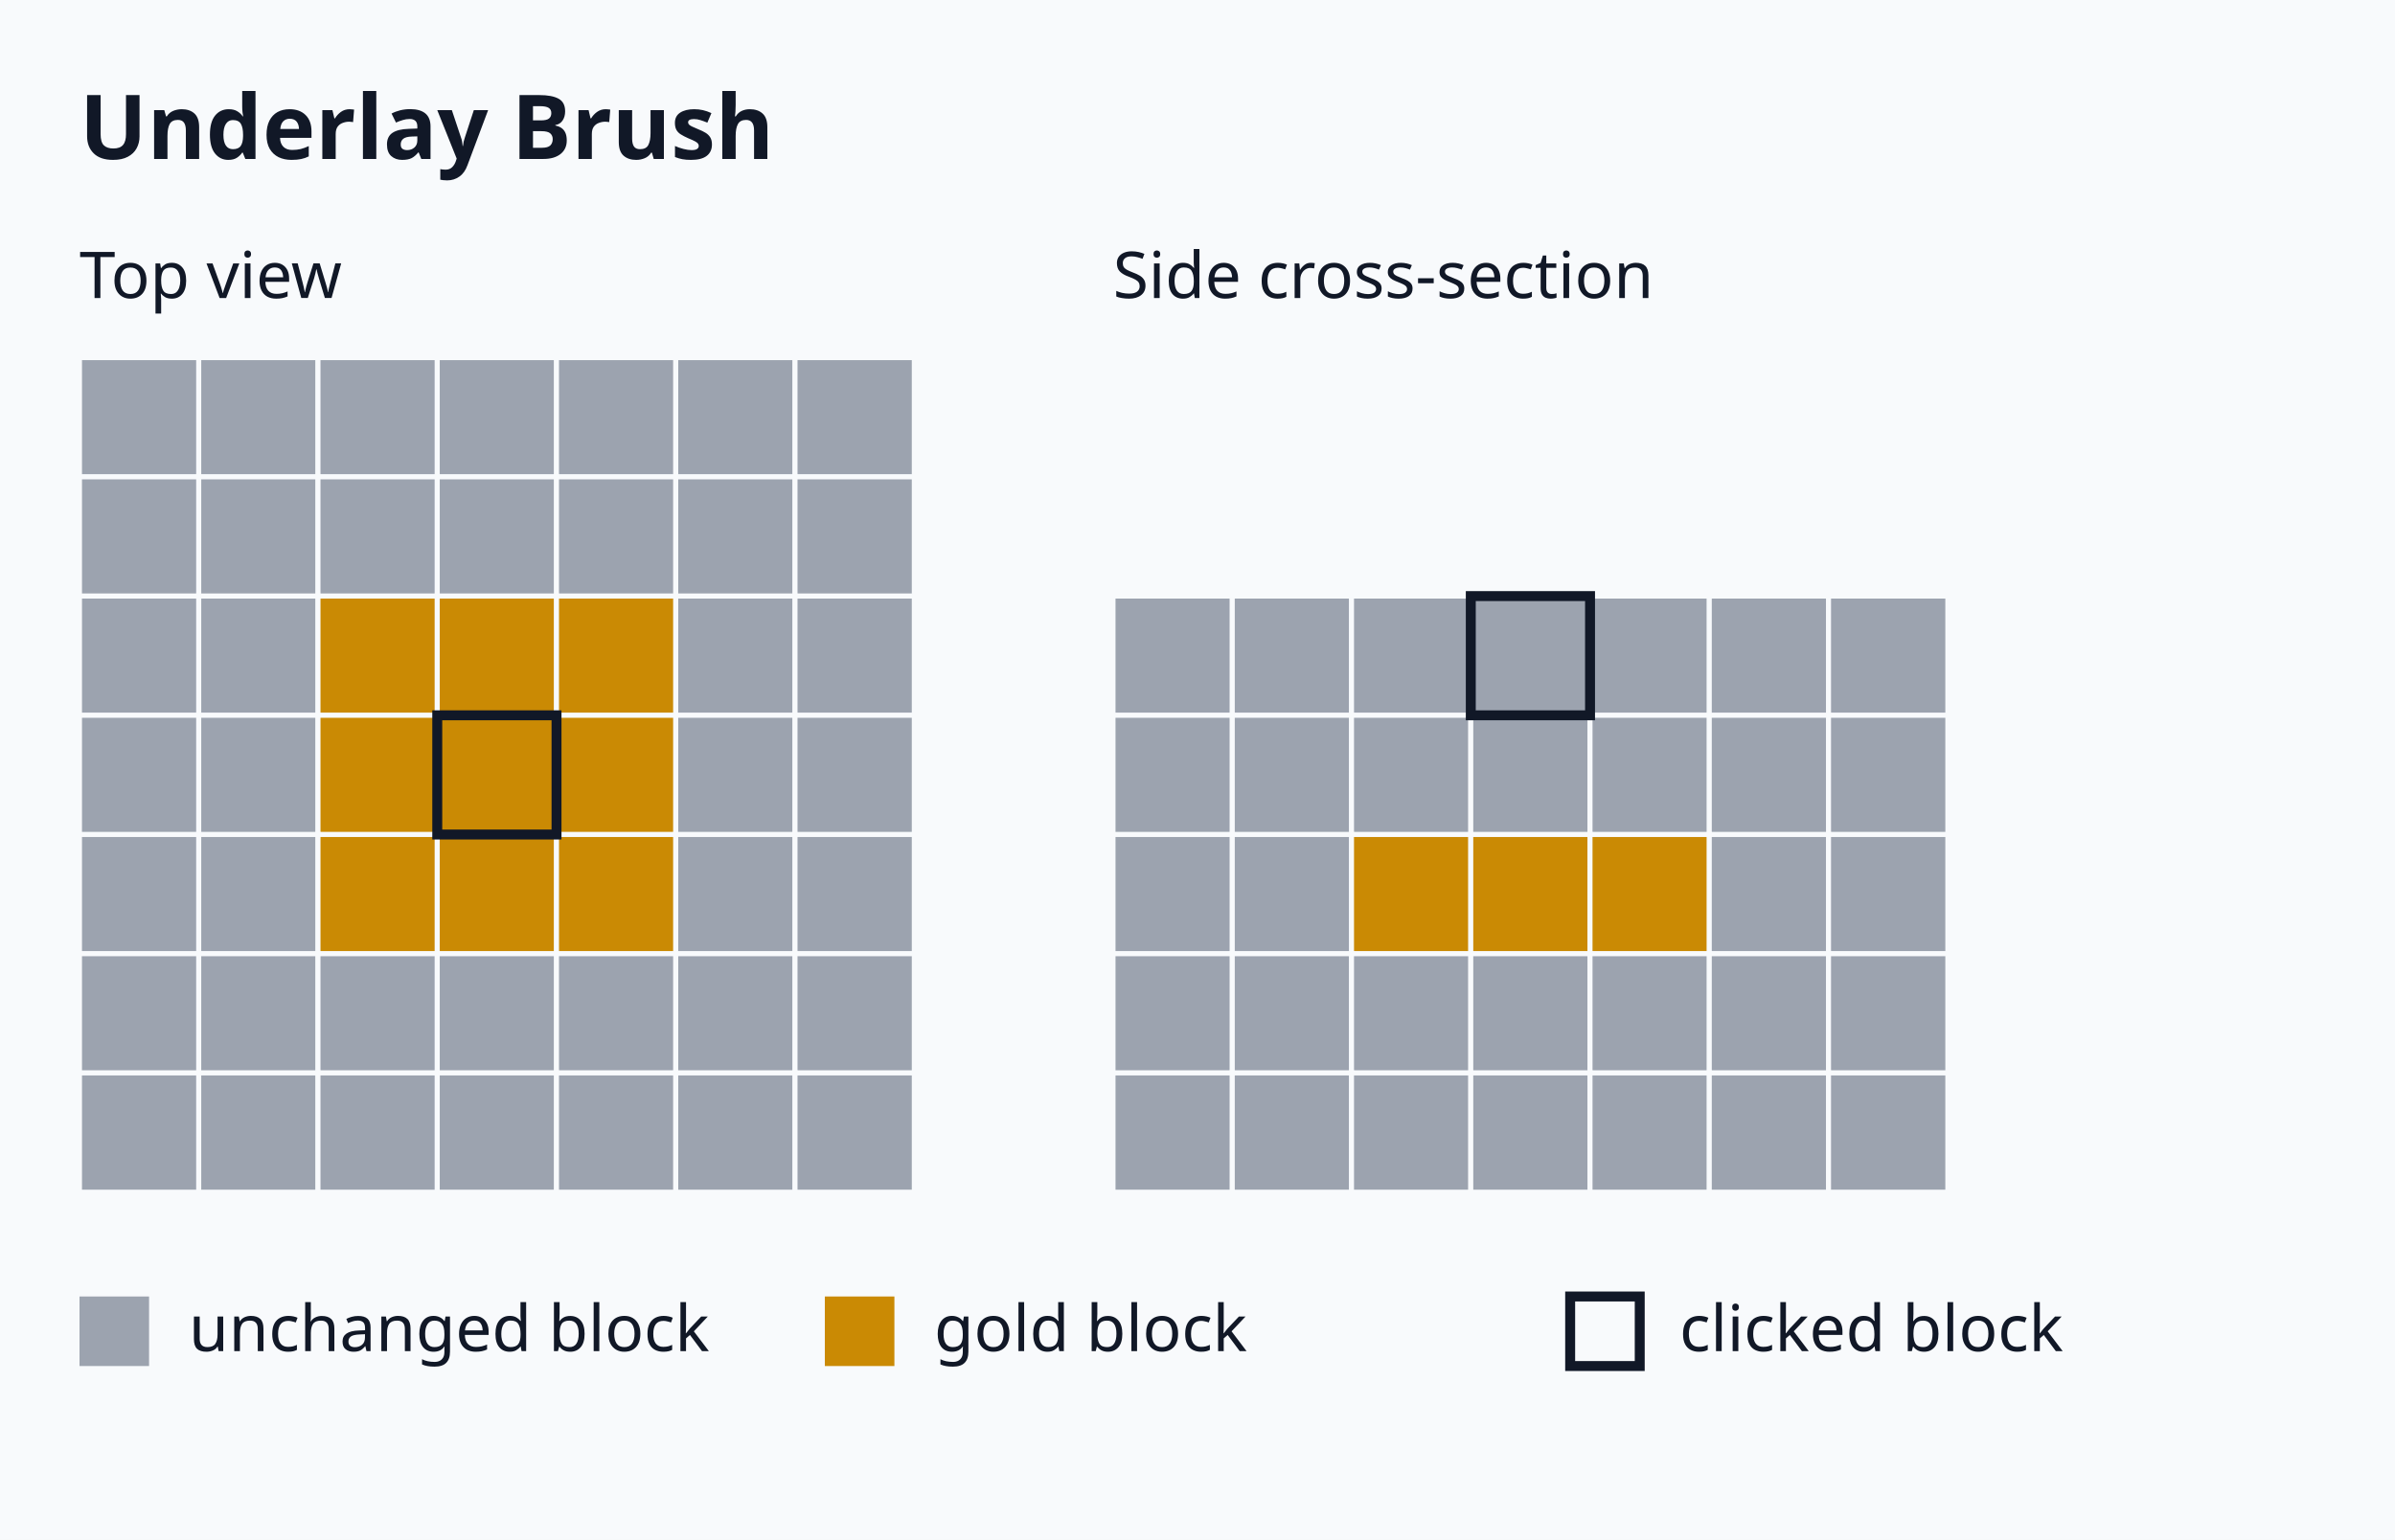
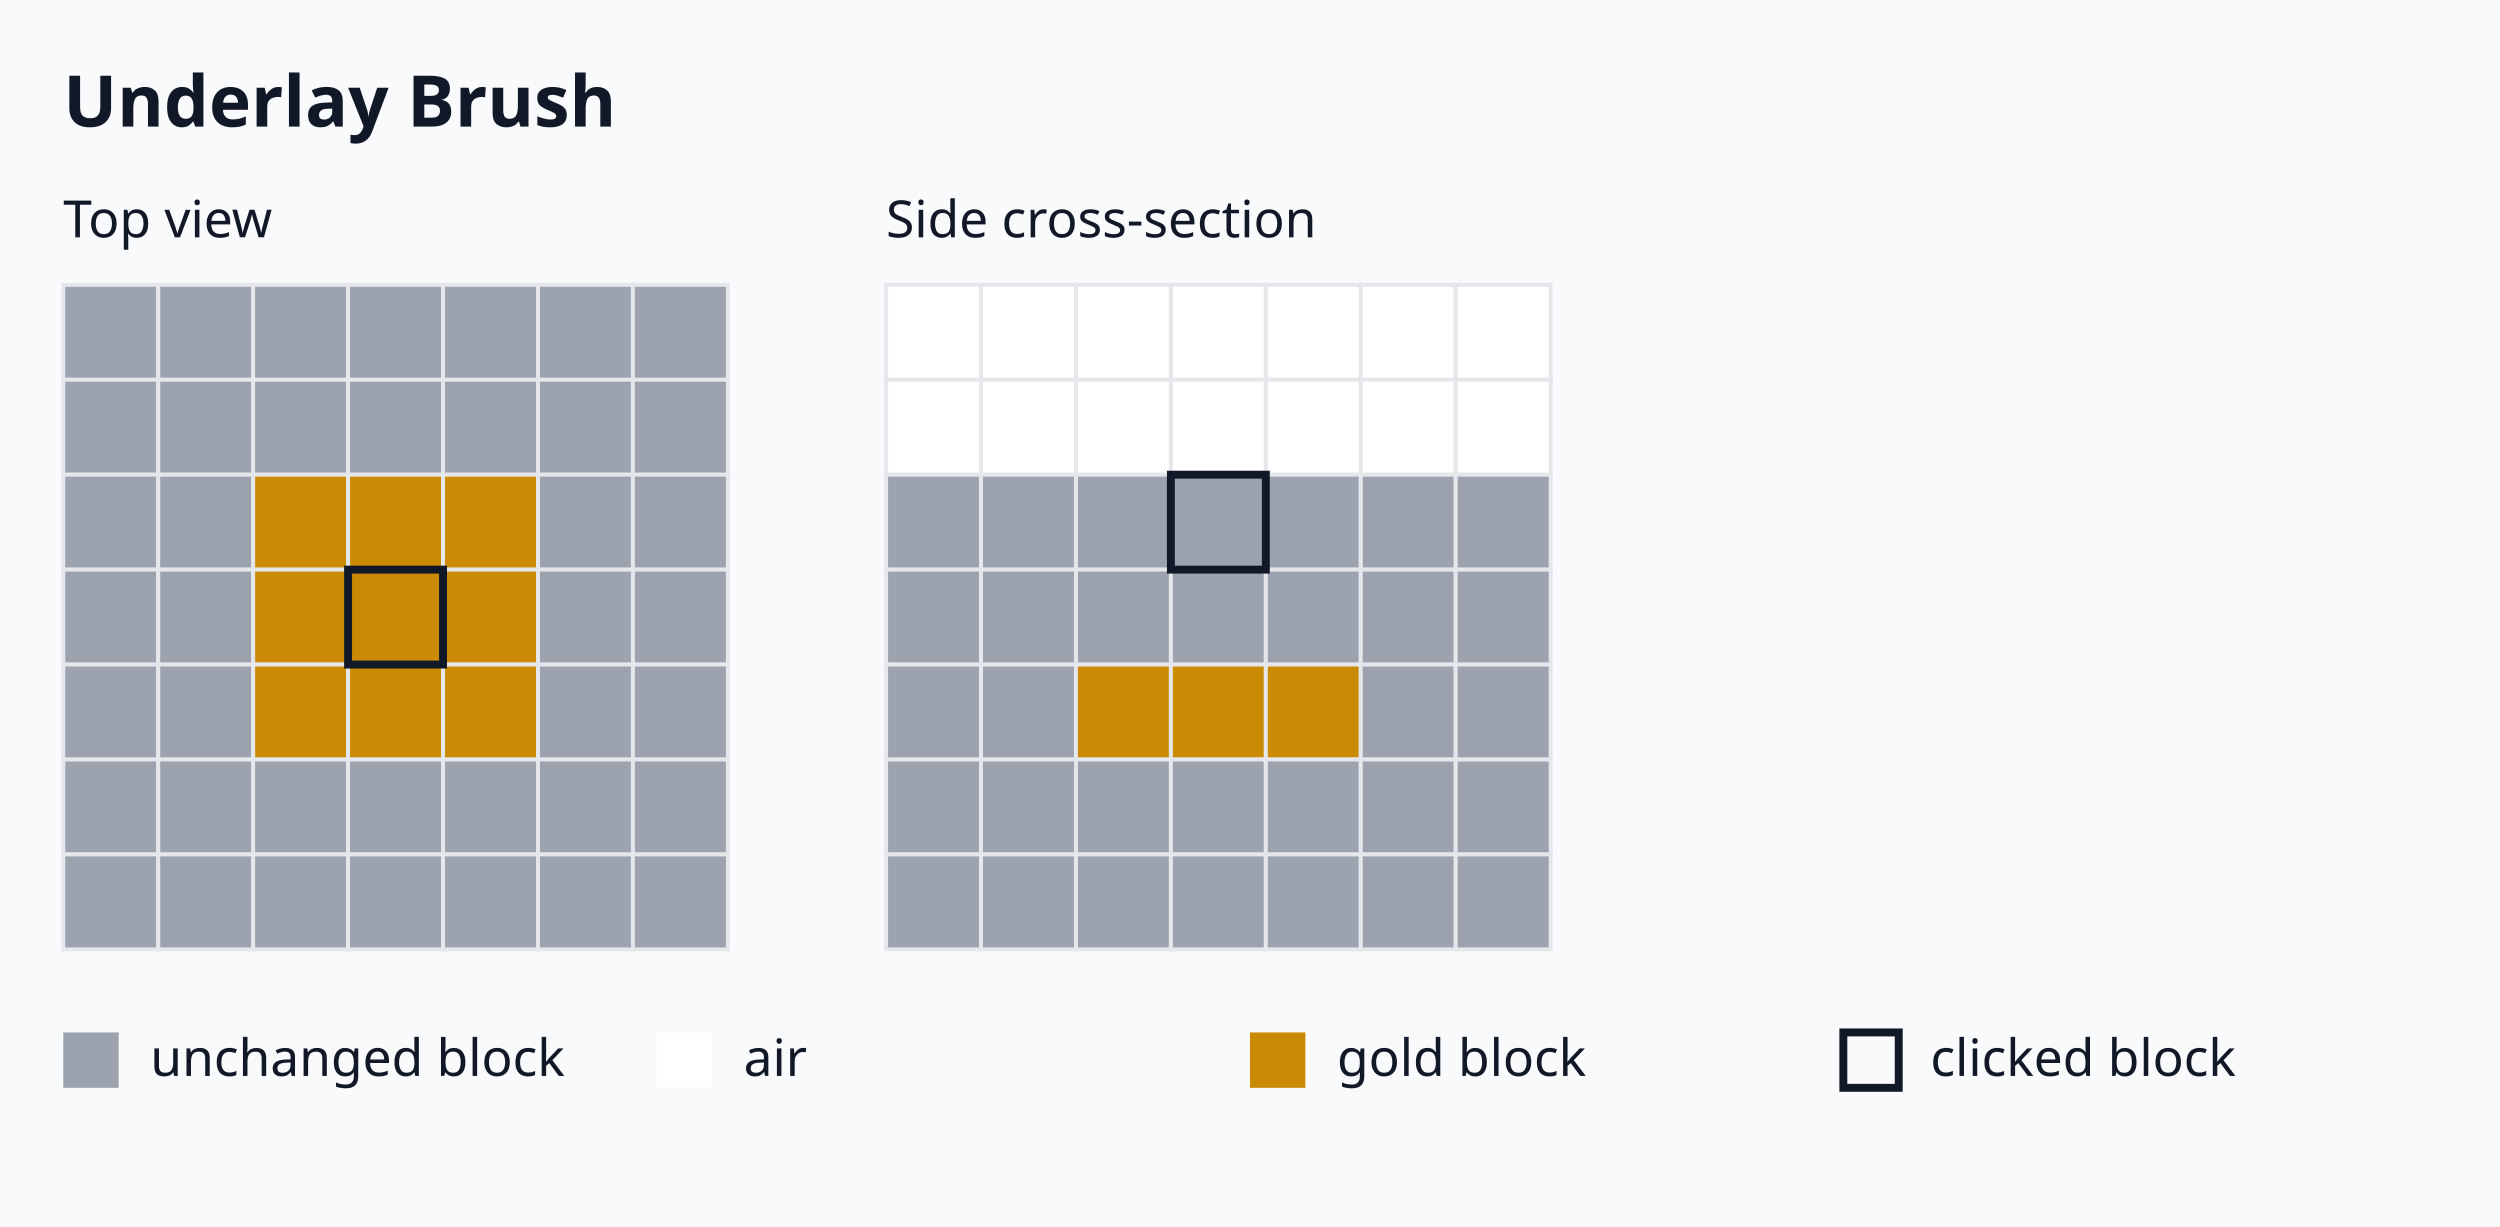
- <svg xmlns="http://www.w3.org/2000/svg" width="482" height="310" viewBox="0 0 482 310">
-   <rect x="0" y="0" width="482" height="310" fill="#f8fafc" stroke="none" stroke-width="0" />
+ <svg xmlns="http://www.w3.org/2000/svg" width="632" height="310" viewBox="0 0 632 310">
+   <rect x="0" y="0" width="632" height="310" fill="#f8fafc" stroke="none" stroke-width="0" />
  <text x="16" y="32" font-family="sans-serif" font-size="18" font-weight="bold" fill="#111827">Underlay Brush</text>
  <text x="16" y="60" font-family="sans-serif" font-size="13" font-weight="normal" fill="#111827">Top view</text>
  <text x="224" y="60" font-family="sans-serif" font-size="13" font-weight="normal" fill="#111827">Side cross-section</text>
-   <rect x="16" y="72" width="24" height="24" fill="#9ca3af" stroke="#f8fafc" stroke-width="1" />
-   <rect x="40" y="72" width="24" height="24" fill="#9ca3af" stroke="#f8fafc" stroke-width="1" />
-   <rect x="64" y="72" width="24" height="24" fill="#9ca3af" stroke="#f8fafc" stroke-width="1" />
-   <rect x="88" y="72" width="24" height="24" fill="#9ca3af" stroke="#f8fafc" stroke-width="1" />
-   <rect x="112" y="72" width="24" height="24" fill="#9ca3af" stroke="#f8fafc" stroke-width="1" />
-   <rect x="136" y="72" width="24" height="24" fill="#9ca3af" stroke="#f8fafc" stroke-width="1" />
-   <rect x="160" y="72" width="24" height="24" fill="#9ca3af" stroke="#f8fafc" stroke-width="1" />
-   <rect x="16" y="96" width="24" height="24" fill="#9ca3af" stroke="#f8fafc" stroke-width="1" />
-   <rect x="40" y="96" width="24" height="24" fill="#9ca3af" stroke="#f8fafc" stroke-width="1" />
-   <rect x="64" y="96" width="24" height="24" fill="#9ca3af" stroke="#f8fafc" stroke-width="1" />
-   <rect x="88" y="96" width="24" height="24" fill="#9ca3af" stroke="#f8fafc" stroke-width="1" />
-   <rect x="112" y="96" width="24" height="24" fill="#9ca3af" stroke="#f8fafc" stroke-width="1" />
-   <rect x="136" y="96" width="24" height="24" fill="#9ca3af" stroke="#f8fafc" stroke-width="1" />
-   <rect x="160" y="96" width="24" height="24" fill="#9ca3af" stroke="#f8fafc" stroke-width="1" />
-   <rect x="16" y="120" width="24" height="24" fill="#9ca3af" stroke="#f8fafc" stroke-width="1" />
-   <rect x="40" y="120" width="24" height="24" fill="#9ca3af" stroke="#f8fafc" stroke-width="1" />
-   <rect x="64" y="120" width="24" height="24" fill="#ca8a04" stroke="#f8fafc" stroke-width="1" />
-   <rect x="88" y="120" width="24" height="24" fill="#ca8a04" stroke="#f8fafc" stroke-width="1" />
-   <rect x="112" y="120" width="24" height="24" fill="#ca8a04" stroke="#f8fafc" stroke-width="1" />
-   <rect x="136" y="120" width="24" height="24" fill="#9ca3af" stroke="#f8fafc" stroke-width="1" />
-   <rect x="160" y="120" width="24" height="24" fill="#9ca3af" stroke="#f8fafc" stroke-width="1" />
-   <rect x="16" y="144" width="24" height="24" fill="#9ca3af" stroke="#f8fafc" stroke-width="1" />
-   <rect x="40" y="144" width="24" height="24" fill="#9ca3af" stroke="#f8fafc" stroke-width="1" />
-   <rect x="64" y="144" width="24" height="24" fill="#ca8a04" stroke="#f8fafc" stroke-width="1" />
-   <rect x="88" y="144" width="24" height="24" fill="#ca8a04" stroke="#f8fafc" stroke-width="1" />
-   <rect x="112" y="144" width="24" height="24" fill="#ca8a04" stroke="#f8fafc" stroke-width="1" />
-   <rect x="136" y="144" width="24" height="24" fill="#9ca3af" stroke="#f8fafc" stroke-width="1" />
-   <rect x="160" y="144" width="24" height="24" fill="#9ca3af" stroke="#f8fafc" stroke-width="1" />
-   <rect x="16" y="168" width="24" height="24" fill="#9ca3af" stroke="#f8fafc" stroke-width="1" />
-   <rect x="40" y="168" width="24" height="24" fill="#9ca3af" stroke="#f8fafc" stroke-width="1" />
-   <rect x="64" y="168" width="24" height="24" fill="#ca8a04" stroke="#f8fafc" stroke-width="1" />
-   <rect x="88" y="168" width="24" height="24" fill="#ca8a04" stroke="#f8fafc" stroke-width="1" />
-   <rect x="112" y="168" width="24" height="24" fill="#ca8a04" stroke="#f8fafc" stroke-width="1" />
-   <rect x="136" y="168" width="24" height="24" fill="#9ca3af" stroke="#f8fafc" stroke-width="1" />
-   <rect x="160" y="168" width="24" height="24" fill="#9ca3af" stroke="#f8fafc" stroke-width="1" />
-   <rect x="16" y="192" width="24" height="24" fill="#9ca3af" stroke="#f8fafc" stroke-width="1" />
-   <rect x="40" y="192" width="24" height="24" fill="#9ca3af" stroke="#f8fafc" stroke-width="1" />
-   <rect x="64" y="192" width="24" height="24" fill="#9ca3af" stroke="#f8fafc" stroke-width="1" />
-   <rect x="88" y="192" width="24" height="24" fill="#9ca3af" stroke="#f8fafc" stroke-width="1" />
-   <rect x="112" y="192" width="24" height="24" fill="#9ca3af" stroke="#f8fafc" stroke-width="1" />
-   <rect x="136" y="192" width="24" height="24" fill="#9ca3af" stroke="#f8fafc" stroke-width="1" />
-   <rect x="160" y="192" width="24" height="24" fill="#9ca3af" stroke="#f8fafc" stroke-width="1" />
-   <rect x="16" y="216" width="24" height="24" fill="#9ca3af" stroke="#f8fafc" stroke-width="1" />
-   <rect x="40" y="216" width="24" height="24" fill="#9ca3af" stroke="#f8fafc" stroke-width="1" />
-   <rect x="64" y="216" width="24" height="24" fill="#9ca3af" stroke="#f8fafc" stroke-width="1" />
-   <rect x="88" y="216" width="24" height="24" fill="#9ca3af" stroke="#f8fafc" stroke-width="1" />
-   <rect x="112" y="216" width="24" height="24" fill="#9ca3af" stroke="#f8fafc" stroke-width="1" />
-   <rect x="136" y="216" width="24" height="24" fill="#9ca3af" stroke="#f8fafc" stroke-width="1" />
-   <rect x="160" y="216" width="24" height="24" fill="#9ca3af" stroke="#f8fafc" stroke-width="1" />
+   <rect x="16" y="72" width="24" height="24" fill="#9ca3af" stroke="#e5e7eb" stroke-width="1" />
+   <rect x="40" y="72" width="24" height="24" fill="#9ca3af" stroke="#e5e7eb" stroke-width="1" />
+   <rect x="64" y="72" width="24" height="24" fill="#9ca3af" stroke="#e5e7eb" stroke-width="1" />
+   <rect x="88" y="72" width="24" height="24" fill="#9ca3af" stroke="#e5e7eb" stroke-width="1" />
+   <rect x="112" y="72" width="24" height="24" fill="#9ca3af" stroke="#e5e7eb" stroke-width="1" />
+   <rect x="136" y="72" width="24" height="24" fill="#9ca3af" stroke="#e5e7eb" stroke-width="1" />
+   <rect x="160" y="72" width="24" height="24" fill="#9ca3af" stroke="#e5e7eb" stroke-width="1" />
+   <rect x="16" y="96" width="24" height="24" fill="#9ca3af" stroke="#e5e7eb" stroke-width="1" />
+   <rect x="40" y="96" width="24" height="24" fill="#9ca3af" stroke="#e5e7eb" stroke-width="1" />
+   <rect x="64" y="96" width="24" height="24" fill="#9ca3af" stroke="#e5e7eb" stroke-width="1" />
+   <rect x="88" y="96" width="24" height="24" fill="#9ca3af" stroke="#e5e7eb" stroke-width="1" />
+   <rect x="112" y="96" width="24" height="24" fill="#9ca3af" stroke="#e5e7eb" stroke-width="1" />
+   <rect x="136" y="96" width="24" height="24" fill="#9ca3af" stroke="#e5e7eb" stroke-width="1" />
+   <rect x="160" y="96" width="24" height="24" fill="#9ca3af" stroke="#e5e7eb" stroke-width="1" />
+   <rect x="16" y="120" width="24" height="24" fill="#9ca3af" stroke="#e5e7eb" stroke-width="1" />
+   <rect x="40" y="120" width="24" height="24" fill="#9ca3af" stroke="#e5e7eb" stroke-width="1" />
+   <rect x="64" y="120" width="24" height="24" fill="#ca8a04" stroke="#e5e7eb" stroke-width="1" />
+   <rect x="88" y="120" width="24" height="24" fill="#ca8a04" stroke="#e5e7eb" stroke-width="1" />
+   <rect x="112" y="120" width="24" height="24" fill="#ca8a04" stroke="#e5e7eb" stroke-width="1" />
+   <rect x="136" y="120" width="24" height="24" fill="#9ca3af" stroke="#e5e7eb" stroke-width="1" />
+   <rect x="160" y="120" width="24" height="24" fill="#9ca3af" stroke="#e5e7eb" stroke-width="1" />
+   <rect x="16" y="144" width="24" height="24" fill="#9ca3af" stroke="#e5e7eb" stroke-width="1" />
+   <rect x="40" y="144" width="24" height="24" fill="#9ca3af" stroke="#e5e7eb" stroke-width="1" />
+   <rect x="64" y="144" width="24" height="24" fill="#ca8a04" stroke="#e5e7eb" stroke-width="1" />
+   <rect x="88" y="144" width="24" height="24" fill="#ca8a04" stroke="#e5e7eb" stroke-width="1" />
+   <rect x="112" y="144" width="24" height="24" fill="#ca8a04" stroke="#e5e7eb" stroke-width="1" />
+   <rect x="136" y="144" width="24" height="24" fill="#9ca3af" stroke="#e5e7eb" stroke-width="1" />
+   <rect x="160" y="144" width="24" height="24" fill="#9ca3af" stroke="#e5e7eb" stroke-width="1" />
+   <rect x="16" y="168" width="24" height="24" fill="#9ca3af" stroke="#e5e7eb" stroke-width="1" />
+   <rect x="40" y="168" width="24" height="24" fill="#9ca3af" stroke="#e5e7eb" stroke-width="1" />
+   <rect x="64" y="168" width="24" height="24" fill="#ca8a04" stroke="#e5e7eb" stroke-width="1" />
+   <rect x="88" y="168" width="24" height="24" fill="#ca8a04" stroke="#e5e7eb" stroke-width="1" />
+   <rect x="112" y="168" width="24" height="24" fill="#ca8a04" stroke="#e5e7eb" stroke-width="1" />
+   <rect x="136" y="168" width="24" height="24" fill="#9ca3af" stroke="#e5e7eb" stroke-width="1" />
+   <rect x="160" y="168" width="24" height="24" fill="#9ca3af" stroke="#e5e7eb" stroke-width="1" />
+   <rect x="16" y="192" width="24" height="24" fill="#9ca3af" stroke="#e5e7eb" stroke-width="1" />
+   <rect x="40" y="192" width="24" height="24" fill="#9ca3af" stroke="#e5e7eb" stroke-width="1" />
+   <rect x="64" y="192" width="24" height="24" fill="#9ca3af" stroke="#e5e7eb" stroke-width="1" />
+   <rect x="88" y="192" width="24" height="24" fill="#9ca3af" stroke="#e5e7eb" stroke-width="1" />
+   <rect x="112" y="192" width="24" height="24" fill="#9ca3af" stroke="#e5e7eb" stroke-width="1" />
+   <rect x="136" y="192" width="24" height="24" fill="#9ca3af" stroke="#e5e7eb" stroke-width="1" />
+   <rect x="160" y="192" width="24" height="24" fill="#9ca3af" stroke="#e5e7eb" stroke-width="1" />
+   <rect x="16" y="216" width="24" height="24" fill="#9ca3af" stroke="#e5e7eb" stroke-width="1" />
+   <rect x="40" y="216" width="24" height="24" fill="#9ca3af" stroke="#e5e7eb" stroke-width="1" />
+   <rect x="64" y="216" width="24" height="24" fill="#9ca3af" stroke="#e5e7eb" stroke-width="1" />
+   <rect x="88" y="216" width="24" height="24" fill="#9ca3af" stroke="#e5e7eb" stroke-width="1" />
+   <rect x="112" y="216" width="24" height="24" fill="#9ca3af" stroke="#e5e7eb" stroke-width="1" />
+   <rect x="136" y="216" width="24" height="24" fill="#9ca3af" stroke="#e5e7eb" stroke-width="1" />
+   <rect x="160" y="216" width="24" height="24" fill="#9ca3af" stroke="#e5e7eb" stroke-width="1" />
  <rect x="88" y="144" width="24" height="24" fill="none" stroke="#111827" stroke-width="2" />
-   <rect x="224" y="120" width="24" height="24" fill="#9ca3af" stroke="#f8fafc" stroke-width="1" />
-   <rect x="248" y="120" width="24" height="24" fill="#9ca3af" stroke="#f8fafc" stroke-width="1" />
-   <rect x="272" y="120" width="24" height="24" fill="#9ca3af" stroke="#f8fafc" stroke-width="1" />
-   <rect x="296" y="120" width="24" height="24" fill="#9ca3af" stroke="#f8fafc" stroke-width="1" />
-   <rect x="320" y="120" width="24" height="24" fill="#9ca3af" stroke="#f8fafc" stroke-width="1" />
-   <rect x="344" y="120" width="24" height="24" fill="#9ca3af" stroke="#f8fafc" stroke-width="1" />
-   <rect x="368" y="120" width="24" height="24" fill="#9ca3af" stroke="#f8fafc" stroke-width="1" />
-   <rect x="224" y="144" width="24" height="24" fill="#9ca3af" stroke="#f8fafc" stroke-width="1" />
-   <rect x="248" y="144" width="24" height="24" fill="#9ca3af" stroke="#f8fafc" stroke-width="1" />
-   <rect x="272" y="144" width="24" height="24" fill="#9ca3af" stroke="#f8fafc" stroke-width="1" />
-   <rect x="296" y="144" width="24" height="24" fill="#9ca3af" stroke="#f8fafc" stroke-width="1" />
-   <rect x="320" y="144" width="24" height="24" fill="#9ca3af" stroke="#f8fafc" stroke-width="1" />
-   <rect x="344" y="144" width="24" height="24" fill="#9ca3af" stroke="#f8fafc" stroke-width="1" />
-   <rect x="368" y="144" width="24" height="24" fill="#9ca3af" stroke="#f8fafc" stroke-width="1" />
-   <rect x="224" y="168" width="24" height="24" fill="#9ca3af" stroke="#f8fafc" stroke-width="1" />
-   <rect x="248" y="168" width="24" height="24" fill="#9ca3af" stroke="#f8fafc" stroke-width="1" />
-   <rect x="272" y="168" width="24" height="24" fill="#ca8a04" stroke="#f8fafc" stroke-width="1" />
-   <rect x="296" y="168" width="24" height="24" fill="#ca8a04" stroke="#f8fafc" stroke-width="1" />
-   <rect x="320" y="168" width="24" height="24" fill="#ca8a04" stroke="#f8fafc" stroke-width="1" />
-   <rect x="344" y="168" width="24" height="24" fill="#9ca3af" stroke="#f8fafc" stroke-width="1" />
-   <rect x="368" y="168" width="24" height="24" fill="#9ca3af" stroke="#f8fafc" stroke-width="1" />
-   <rect x="224" y="192" width="24" height="24" fill="#9ca3af" stroke="#f8fafc" stroke-width="1" />
-   <rect x="248" y="192" width="24" height="24" fill="#9ca3af" stroke="#f8fafc" stroke-width="1" />
-   <rect x="272" y="192" width="24" height="24" fill="#9ca3af" stroke="#f8fafc" stroke-width="1" />
-   <rect x="296" y="192" width="24" height="24" fill="#9ca3af" stroke="#f8fafc" stroke-width="1" />
-   <rect x="320" y="192" width="24" height="24" fill="#9ca3af" stroke="#f8fafc" stroke-width="1" />
-   <rect x="344" y="192" width="24" height="24" fill="#9ca3af" stroke="#f8fafc" stroke-width="1" />
-   <rect x="368" y="192" width="24" height="24" fill="#9ca3af" stroke="#f8fafc" stroke-width="1" />
-   <rect x="224" y="216" width="24" height="24" fill="#9ca3af" stroke="#f8fafc" stroke-width="1" />
-   <rect x="248" y="216" width="24" height="24" fill="#9ca3af" stroke="#f8fafc" stroke-width="1" />
-   <rect x="272" y="216" width="24" height="24" fill="#9ca3af" stroke="#f8fafc" stroke-width="1" />
-   <rect x="296" y="216" width="24" height="24" fill="#9ca3af" stroke="#f8fafc" stroke-width="1" />
-   <rect x="320" y="216" width="24" height="24" fill="#9ca3af" stroke="#f8fafc" stroke-width="1" />
-   <rect x="344" y="216" width="24" height="24" fill="#9ca3af" stroke="#f8fafc" stroke-width="1" />
-   <rect x="368" y="216" width="24" height="24" fill="#9ca3af" stroke="#f8fafc" stroke-width="1" />
+   <rect x="224" y="72" width="24" height="24" fill="#ffffff" stroke="#e5e7eb" stroke-width="1" />
+   <rect x="248" y="72" width="24" height="24" fill="#ffffff" stroke="#e5e7eb" stroke-width="1" />
+   <rect x="272" y="72" width="24" height="24" fill="#ffffff" stroke="#e5e7eb" stroke-width="1" />
+   <rect x="296" y="72" width="24" height="24" fill="#ffffff" stroke="#e5e7eb" stroke-width="1" />
+   <rect x="320" y="72" width="24" height="24" fill="#ffffff" stroke="#e5e7eb" stroke-width="1" />
+   <rect x="344" y="72" width="24" height="24" fill="#ffffff" stroke="#e5e7eb" stroke-width="1" />
+   <rect x="368" y="72" width="24" height="24" fill="#ffffff" stroke="#e5e7eb" stroke-width="1" />
+   <rect x="224" y="96" width="24" height="24" fill="#ffffff" stroke="#e5e7eb" stroke-width="1" />
+   <rect x="248" y="96" width="24" height="24" fill="#ffffff" stroke="#e5e7eb" stroke-width="1" />
+   <rect x="272" y="96" width="24" height="24" fill="#ffffff" stroke="#e5e7eb" stroke-width="1" />
+   <rect x="296" y="96" width="24" height="24" fill="#ffffff" stroke="#e5e7eb" stroke-width="1" />
+   <rect x="320" y="96" width="24" height="24" fill="#ffffff" stroke="#e5e7eb" stroke-width="1" />
+   <rect x="344" y="96" width="24" height="24" fill="#ffffff" stroke="#e5e7eb" stroke-width="1" />
+   <rect x="368" y="96" width="24" height="24" fill="#ffffff" stroke="#e5e7eb" stroke-width="1" />
+   <rect x="224" y="120" width="24" height="24" fill="#9ca3af" stroke="#e5e7eb" stroke-width="1" />
+   <rect x="248" y="120" width="24" height="24" fill="#9ca3af" stroke="#e5e7eb" stroke-width="1" />
+   <rect x="272" y="120" width="24" height="24" fill="#9ca3af" stroke="#e5e7eb" stroke-width="1" />
+   <rect x="296" y="120" width="24" height="24" fill="#9ca3af" stroke="#e5e7eb" stroke-width="1" />
+   <rect x="320" y="120" width="24" height="24" fill="#9ca3af" stroke="#e5e7eb" stroke-width="1" />
+   <rect x="344" y="120" width="24" height="24" fill="#9ca3af" stroke="#e5e7eb" stroke-width="1" />
+   <rect x="368" y="120" width="24" height="24" fill="#9ca3af" stroke="#e5e7eb" stroke-width="1" />
+   <rect x="224" y="144" width="24" height="24" fill="#9ca3af" stroke="#e5e7eb" stroke-width="1" />
+   <rect x="248" y="144" width="24" height="24" fill="#9ca3af" stroke="#e5e7eb" stroke-width="1" />
+   <rect x="272" y="144" width="24" height="24" fill="#9ca3af" stroke="#e5e7eb" stroke-width="1" />
+   <rect x="296" y="144" width="24" height="24" fill="#9ca3af" stroke="#e5e7eb" stroke-width="1" />
+   <rect x="320" y="144" width="24" height="24" fill="#9ca3af" stroke="#e5e7eb" stroke-width="1" />
+   <rect x="344" y="144" width="24" height="24" fill="#9ca3af" stroke="#e5e7eb" stroke-width="1" />
+   <rect x="368" y="144" width="24" height="24" fill="#9ca3af" stroke="#e5e7eb" stroke-width="1" />
+   <rect x="224" y="168" width="24" height="24" fill="#9ca3af" stroke="#e5e7eb" stroke-width="1" />
+   <rect x="248" y="168" width="24" height="24" fill="#9ca3af" stroke="#e5e7eb" stroke-width="1" />
+   <rect x="272" y="168" width="24" height="24" fill="#ca8a04" stroke="#e5e7eb" stroke-width="1" />
+   <rect x="296" y="168" width="24" height="24" fill="#ca8a04" stroke="#e5e7eb" stroke-width="1" />
+   <rect x="320" y="168" width="24" height="24" fill="#ca8a04" stroke="#e5e7eb" stroke-width="1" />
+   <rect x="344" y="168" width="24" height="24" fill="#9ca3af" stroke="#e5e7eb" stroke-width="1" />
+   <rect x="368" y="168" width="24" height="24" fill="#9ca3af" stroke="#e5e7eb" stroke-width="1" />
+   <rect x="224" y="192" width="24" height="24" fill="#9ca3af" stroke="#e5e7eb" stroke-width="1" />
+   <rect x="248" y="192" width="24" height="24" fill="#9ca3af" stroke="#e5e7eb" stroke-width="1" />
+   <rect x="272" y="192" width="24" height="24" fill="#9ca3af" stroke="#e5e7eb" stroke-width="1" />
+   <rect x="296" y="192" width="24" height="24" fill="#9ca3af" stroke="#e5e7eb" stroke-width="1" />
+   <rect x="320" y="192" width="24" height="24" fill="#9ca3af" stroke="#e5e7eb" stroke-width="1" />
+   <rect x="344" y="192" width="24" height="24" fill="#9ca3af" stroke="#e5e7eb" stroke-width="1" />
+   <rect x="368" y="192" width="24" height="24" fill="#9ca3af" stroke="#e5e7eb" stroke-width="1" />
+   <rect x="224" y="216" width="24" height="24" fill="#9ca3af" stroke="#e5e7eb" stroke-width="1" />
+   <rect x="248" y="216" width="24" height="24" fill="#9ca3af" stroke="#e5e7eb" stroke-width="1" />
+   <rect x="272" y="216" width="24" height="24" fill="#9ca3af" stroke="#e5e7eb" stroke-width="1" />
+   <rect x="296" y="216" width="24" height="24" fill="#9ca3af" stroke="#e5e7eb" stroke-width="1" />
+   <rect x="320" y="216" width="24" height="24" fill="#9ca3af" stroke="#e5e7eb" stroke-width="1" />
+   <rect x="344" y="216" width="24" height="24" fill="#9ca3af" stroke="#e5e7eb" stroke-width="1" />
+   <rect x="368" y="216" width="24" height="24" fill="#9ca3af" stroke="#e5e7eb" stroke-width="1" />
  <rect x="296" y="120" width="24" height="24" fill="none" stroke="#111827" stroke-width="2" />
  <rect x="16" y="261" width="14" height="14" fill="#9ca3af" stroke="none" stroke-width="0" />
  <text x="38" y="272" font-family="sans-serif" font-size="13" font-weight="normal" fill="#111827">unchanged block</text>
-   <rect x="166" y="261" width="14" height="14" fill="#ca8a04" stroke="none" stroke-width="0" />
-   <text x="188" y="272" font-family="sans-serif" font-size="13" font-weight="normal" fill="#111827">gold block</text>
-   <rect x="316" y="261" width="14" height="14" fill="#f8fafc" stroke="#111827" stroke-width="2" />
-   <text x="338" y="272" font-family="sans-serif" font-size="13" font-weight="normal" fill="#111827">clicked block</text>
+   <rect x="166" y="261" width="14" height="14" fill="#ffffff" stroke="none" stroke-width="0" />
+   <text x="188" y="272" font-family="sans-serif" font-size="13" font-weight="normal" fill="#111827">air</text>
+   <rect x="316" y="261" width="14" height="14" fill="#ca8a04" stroke="none" stroke-width="0" />
+   <text x="338" y="272" font-family="sans-serif" font-size="13" font-weight="normal" fill="#111827">gold block</text>
+   <rect x="466" y="261" width="14" height="14" fill="#f8fafc" stroke="#111827" stroke-width="2" />
+   <text x="488" y="272" font-family="sans-serif" font-size="13" font-weight="normal" fill="#111827">clicked block</text>
</svg>
